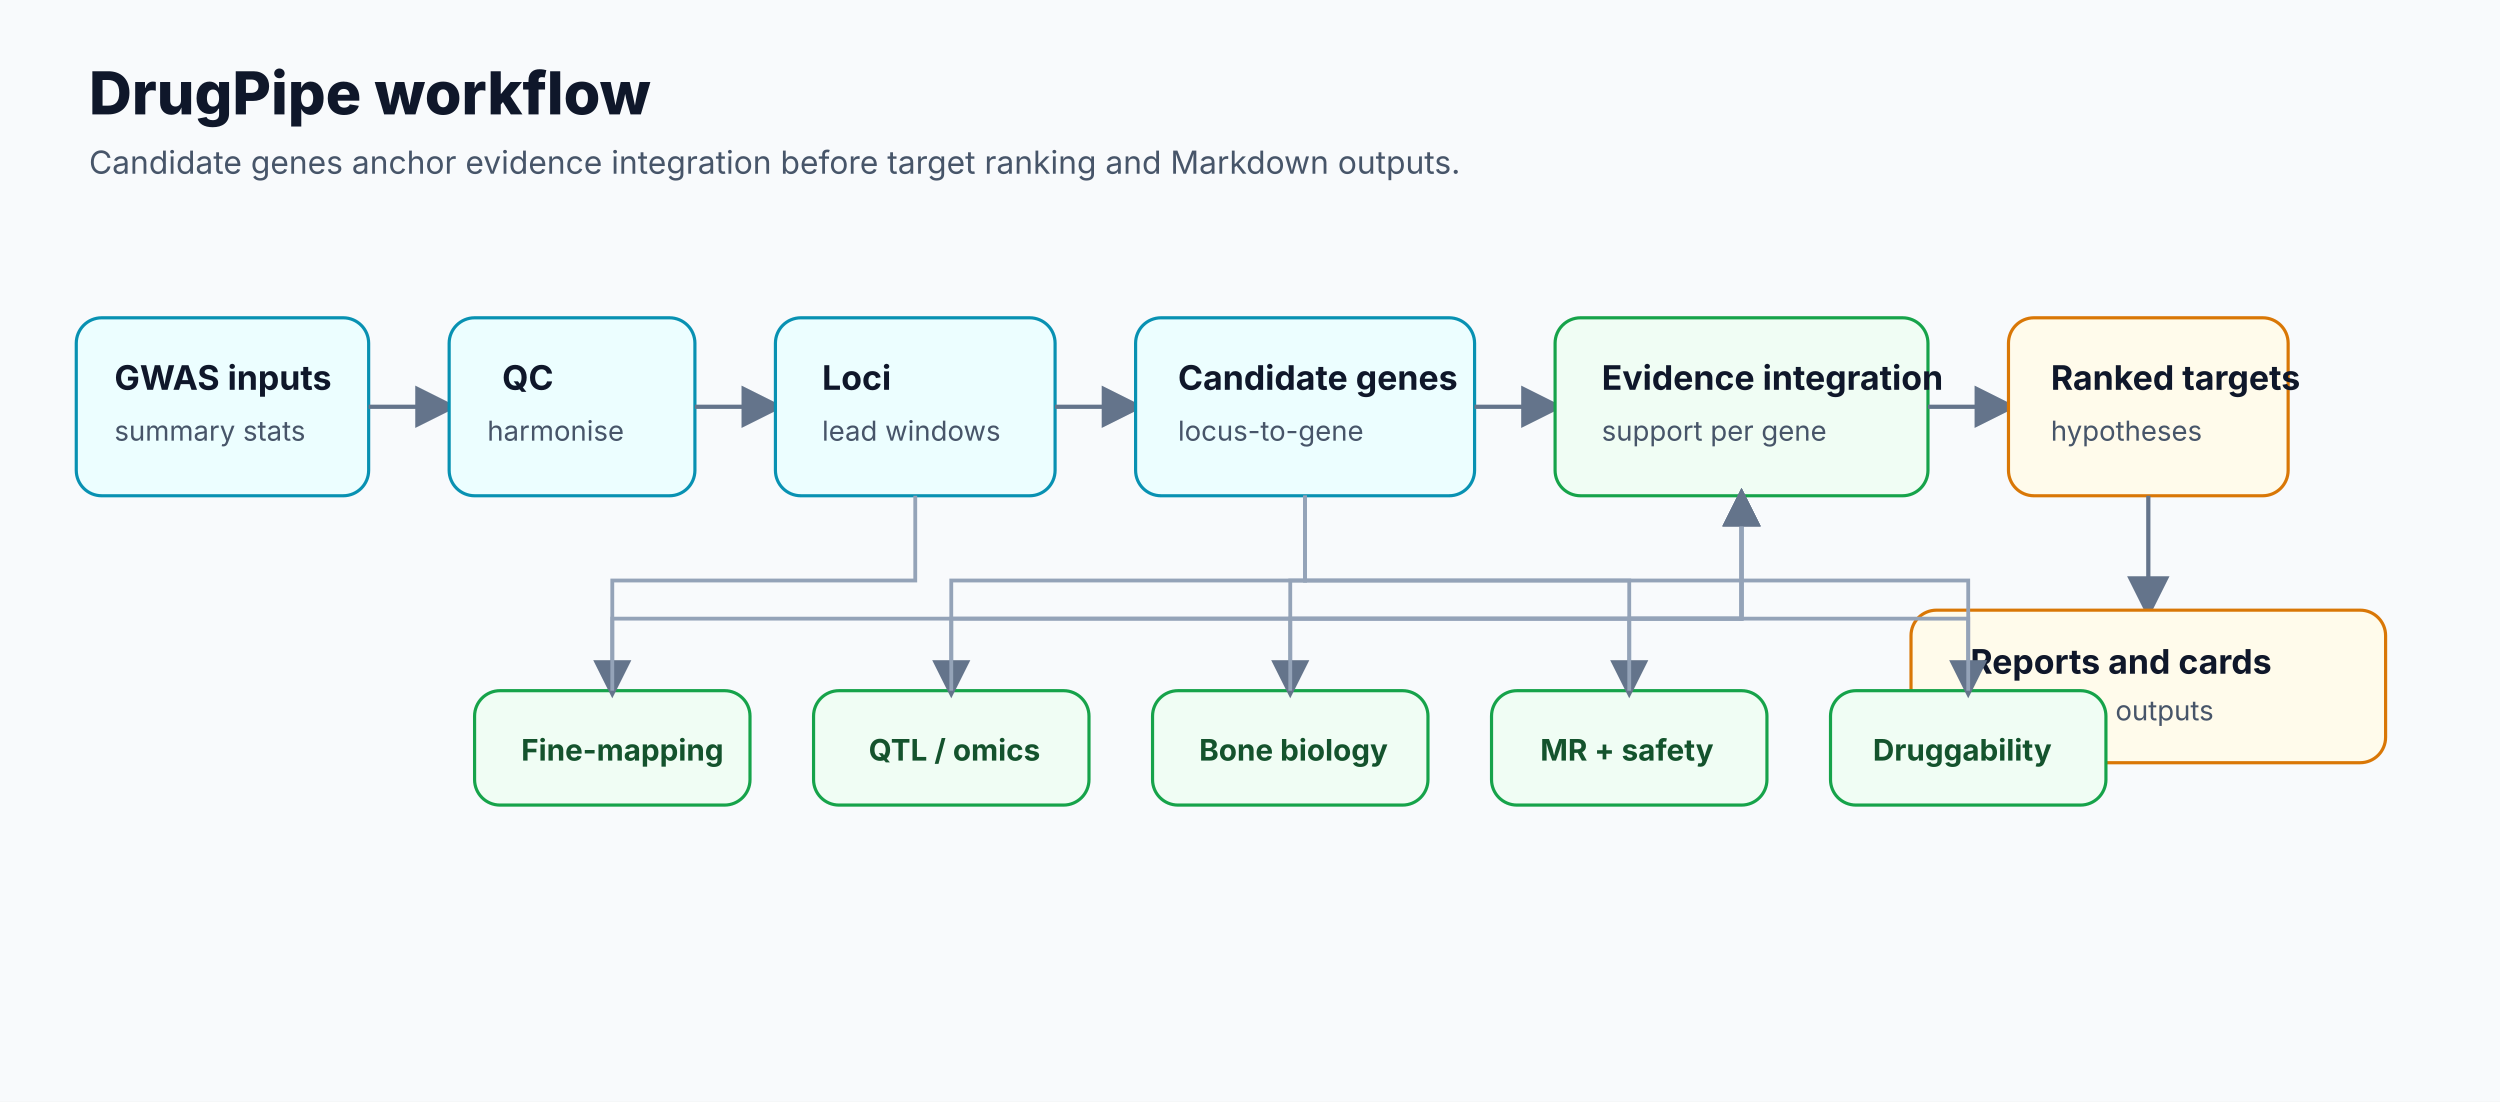
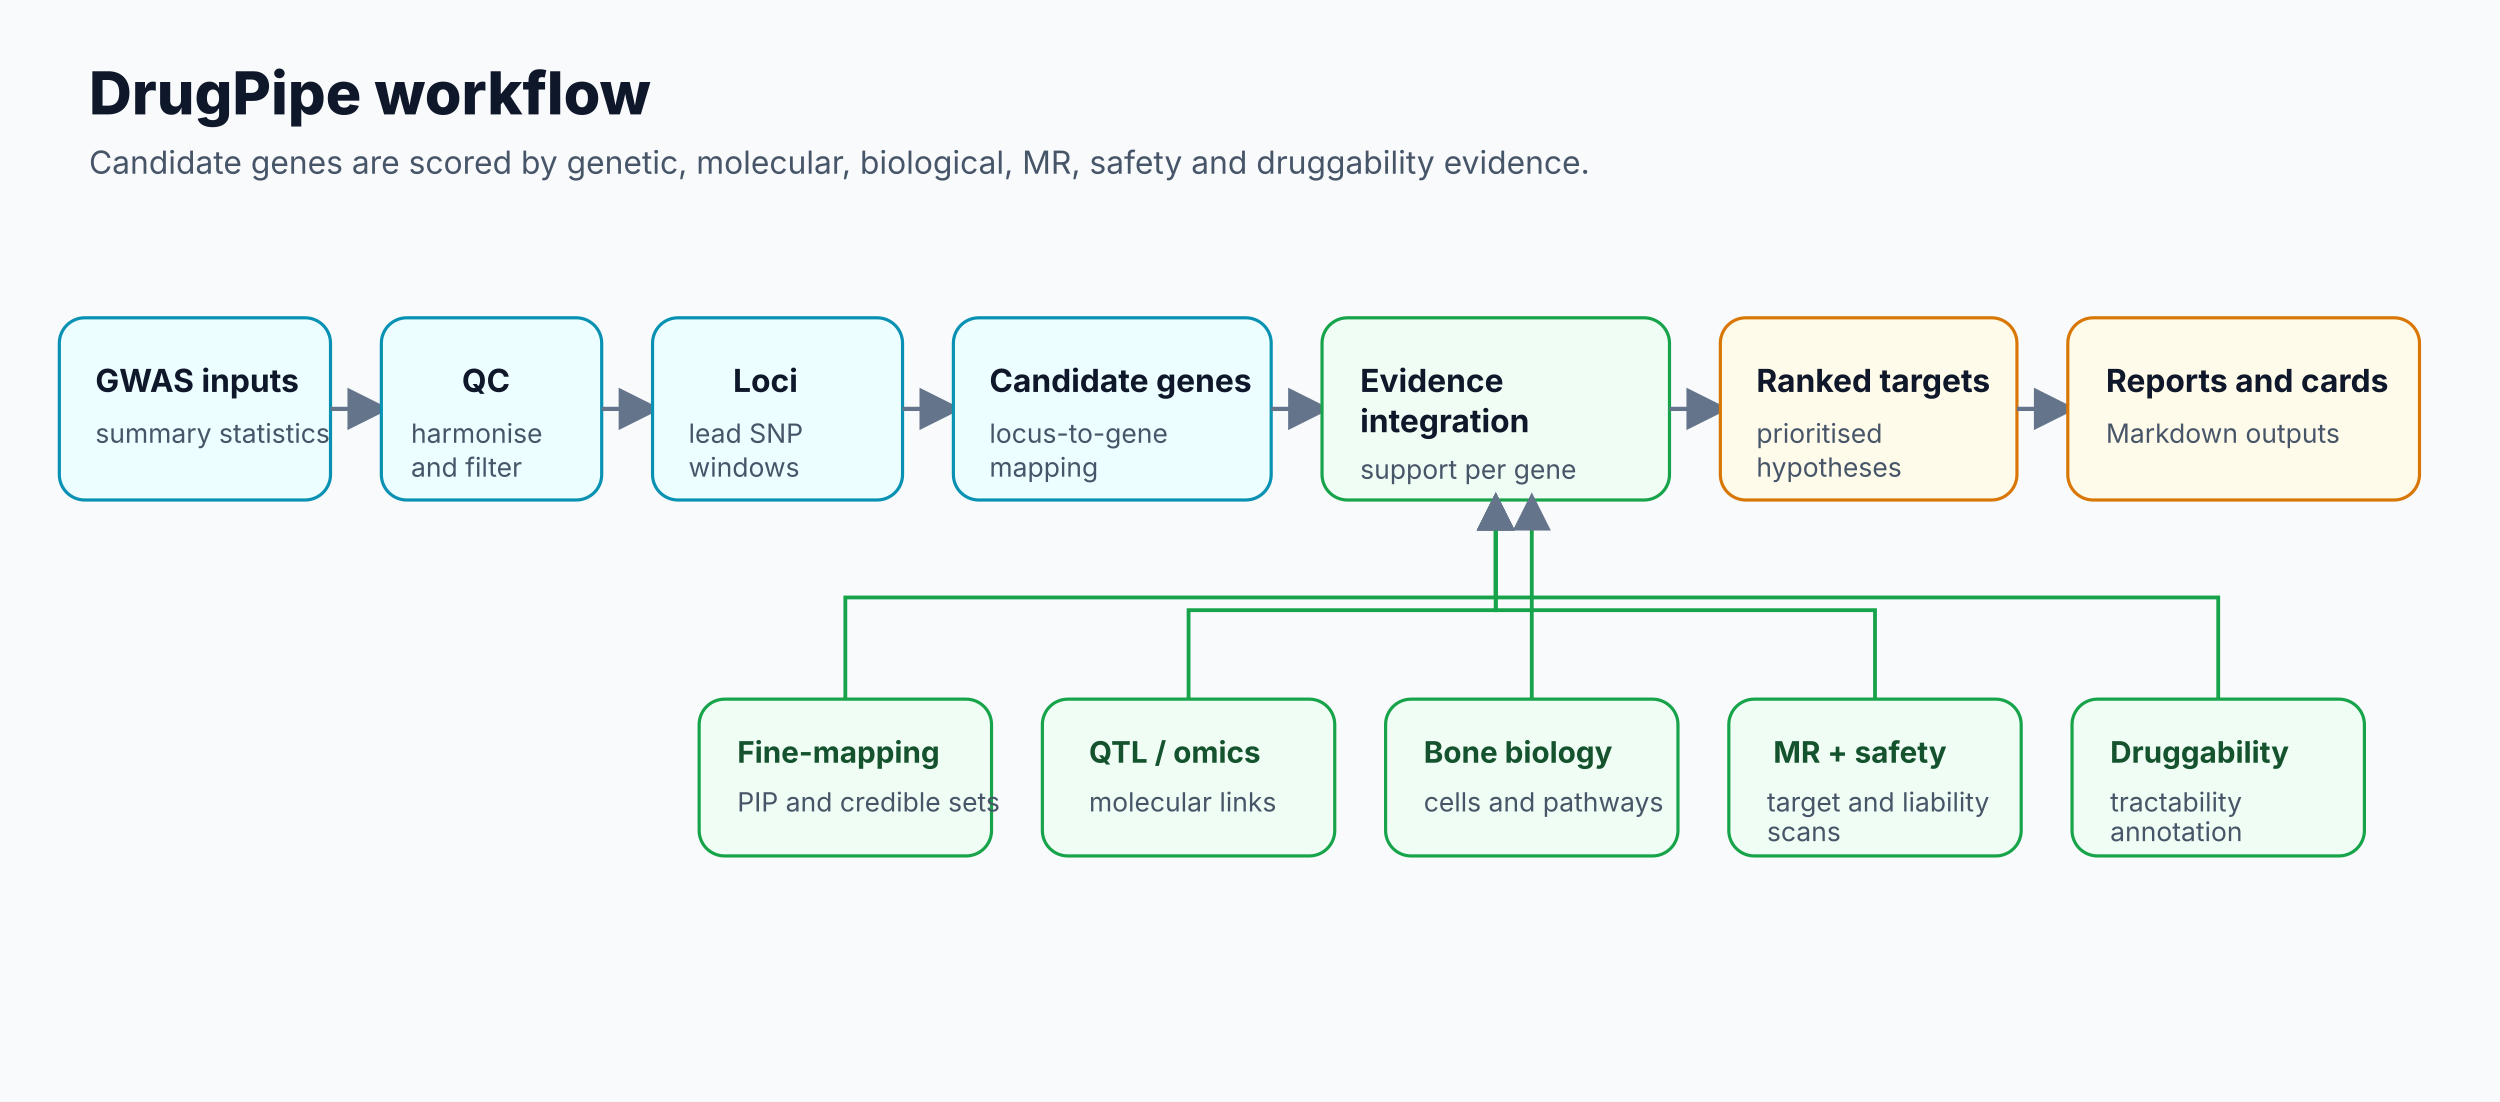
<svg xmlns="http://www.w3.org/2000/svg" width="1180" height="520" viewBox="0 0 1180 520" role="img" aria-labelledby="title desc">
  <defs>
    <marker id="arrow" markerWidth="10" markerHeight="10" refX="8" refY="5" orient="auto">
      <path d="M0 0 L10 5 L0 10 Z" fill="#64748b" />
    </marker>
    <style>
      .box { fill: #ffffff; stroke: #cbd5e1; stroke-width: 1.5; }
      .primary { fill: #ecfeff; stroke: #0891b2; }
      .evidence { fill: #f0fdf4; stroke: #16a34a; }
      .output { fill: #fffbeb; stroke: #d97706; }
-       .label { font: 700 16px Inter, Arial, sans-serif; fill: #0f172a; }
-       .sub { font: 13px Inter, Arial, sans-serif; fill: #475569; }
-       .chip { font: 700 14px Inter, Arial, sans-serif; fill: #14532d; }
+       .label { font: 700 15px Inter, Arial, sans-serif; fill: #0f172a; }
+       .sub { font: 12.5px Inter, Arial, sans-serif; fill: #475569; }
+       .evidence-label { font: 700 14px Inter, Arial, sans-serif; fill: #14532d; }
      .line { stroke: #64748b; stroke-width: 2; fill: none; marker-end: url(#arrow); }
-       .softline { stroke: #94a3b8; stroke-width: 1.8; fill: none; marker-end: url(#arrow); }
+       .up { stroke: #16a34a; stroke-width: 1.8; fill: none; marker-end: url(#arrow); }
    </style>
  </defs>
  <rect width="1180" height="520" fill="#f8fafc" />
  <text x="42" y="54" font-family="Inter, Arial, sans-serif" font-size="28" font-weight="800" fill="#0f172a">DrugPipe workflow</text>
-   <text x="42" y="82" font-family="Inter, Arial, sans-serif" font-size="15" fill="#475569">Candidate genes anchor evidence integration before target ranking and Markdown outputs.</text>
-   <g transform="translate(36 150)">
-     <rect class="box primary" x="0" y="0" width="138" height="84" rx="12" />
-     <text class="label" x="18" y="34">GWAS inputs</text>
-     <text class="sub" x="18" y="58">summary stats</text>
+   <text x="42" y="82" font-family="Inter, Arial, sans-serif" font-size="15" fill="#475569">Candidate genes are scored by genetic, molecular, biological, MR, safety and druggability evidence.</text>
+   <g transform="translate(28 150)">
+     <rect class="box primary" x="0" y="0" width="128" height="86" rx="12" />
+     <text class="label" x="17" y="35">GWAS inputs</text>
+     <text class="sub" x="17" y="59">summary statistics</text>
  </g>
-   <path class="line" d="M174 192 H212" />
-   <g transform="translate(212 150)">
-     <rect class="box primary" x="0" y="0" width="116" height="84" rx="12" />
-     <text class="label" x="25" y="34">QC</text>
-     <text class="sub" x="18" y="58">harmonise</text>
+   <path class="line" d="M156 193 H180" />
+   <g transform="translate(180 150)">
+     <rect class="box primary" x="0" y="0" width="104" height="86" rx="12" />
+     <text class="label" x="38" y="35">QC</text>
+     <text class="sub" x="14" y="59">harmonise</text>
+     <text class="sub" x="14" y="75">and filter</text>
  </g>
-   <path class="line" d="M328 192 H366" />
-   <g transform="translate(366 150)">
-     <rect class="box primary" x="0" y="0" width="132" height="84" rx="12" />
-     <text class="label" x="22" y="34">Loci</text>
-     <text class="sub" x="22" y="58">lead windows</text>
+   <path class="line" d="M284 193 H308" />
+   <g transform="translate(308 150)">
+     <rect class="box primary" x="0" y="0" width="118" height="86" rx="12" />
+     <text class="label" x="38" y="35">Loci</text>
+     <text class="sub" x="17" y="59">lead SNP</text>
+     <text class="sub" x="17" y="75">windows</text>
  </g>
-   <path class="line" d="M498 192 H536" />
-   <g transform="translate(536 150)">
-     <rect class="box primary" x="0" y="0" width="160" height="84" rx="12" />
-     <text class="label" x="20" y="34">Candidate genes</text>
-     <text class="sub" x="20" y="58">locus-to-gene</text>
+   <path class="line" d="M426 193 H450" />
+   <g transform="translate(450 150)">
+     <rect class="box primary" x="0" y="0" width="150" height="86" rx="12" />
+     <text class="label" x="17" y="35">Candidate genes</text>
+     <text class="sub" x="17" y="59">locus-to-gene</text>
+     <text class="sub" x="17" y="75">mapping</text>
  </g>
-   <path class="line" d="M696 192 H734" />
-   <g transform="translate(734 150)">
-     <rect class="box evidence" x="0" y="0" width="176" height="84" rx="12" />
-     <text class="label" x="22" y="34">Evidence integration</text>
-     <text class="sub" x="22" y="58">support per gene</text>
+   <path class="line" d="M600 193 H624" />
+   <g transform="translate(624 150)">
+     <rect class="box evidence" x="0" y="0" width="164" height="86" rx="12" />
+     <text class="label" x="18" y="35">Evidence</text>
+     <text class="label" x="18" y="54">integration</text>
+     <text class="sub" x="18" y="76">support per gene</text>
  </g>
-   <path class="line" d="M910 192 H948" />
-   <g transform="translate(948 150)">
-     <rect class="box output" x="0" y="0" width="132" height="84" rx="12" />
-     <text class="label" x="20" y="34">Ranked targets</text>
-     <text class="sub" x="20" y="58">hypotheses</text>
+   <path class="line" d="M788 193 H812" />
+   <g transform="translate(812 150)">
+     <rect class="box output" x="0" y="0" width="140" height="86" rx="12" />
+     <text class="label" x="17" y="35">Ranked targets</text>
+     <text class="sub" x="17" y="59">prioritised</text>
+     <text class="sub" x="17" y="75">hypotheses</text>
  </g>
-   <path class="line" d="M1014 234 V288" />
-   <g transform="translate(902 288)">
-     <rect class="box output" x="0" y="0" width="224" height="72" rx="12" />
-     <text class="label" x="28" y="30">Reports and cards</text>
-     <text class="sub" x="28" y="52">Markdown outputs</text>
+   <path class="line" d="M952 193 H976" />
+   <g transform="translate(976 150)">
+     <rect class="box output" x="0" y="0" width="166" height="86" rx="12" />
+     <text class="label" x="18" y="35">Reports and cards</text>
+     <text class="sub" x="18" y="59">Markdown outputs</text>
  </g>
-   <g transform="translate(224 326)">
-     <rect class="box evidence" x="0" y="0" width="130" height="54" rx="12" />
-     <text class="chip" x="22" y="33">Fine-mapping</text>
+   <g transform="translate(330 330)">
+     <rect class="box evidence" x="0" y="0" width="138" height="74" rx="12" />
+     <text class="evidence-label" x="18" y="30">Fine-mapping</text>
+     <text class="sub" x="18" y="53">PIP and credible sets</text>
  </g>
-   <g transform="translate(384 326)">
-     <rect class="box evidence" x="0" y="0" width="130" height="54" rx="12" />
-     <text class="chip" x="26" y="33">QTL / omics</text>
+   <g transform="translate(492 330)">
+     <rect class="box evidence" x="0" y="0" width="138" height="74" rx="12" />
+     <text class="evidence-label" x="22" y="30">QTL / omics</text>
+     <text class="sub" x="22" y="53">molecular links</text>
  </g>
-   <g transform="translate(544 326)">
-     <rect class="box evidence" x="0" y="0" width="130" height="54" rx="12" />
-     <text class="chip" x="22" y="33">Bone biology</text>
+   <g transform="translate(654 330)">
+     <rect class="box evidence" x="0" y="0" width="138" height="74" rx="12" />
+     <text class="evidence-label" x="18" y="30">Bone biology</text>
+     <text class="sub" x="18" y="53">cells and pathways</text>
  </g>
-   <g transform="translate(704 326)">
-     <rect class="box evidence" x="0" y="0" width="130" height="54" rx="12" />
-     <text class="chip" x="23" y="33">MR + safety</text>
+   <g transform="translate(816 330)">
+     <rect class="box evidence" x="0" y="0" width="138" height="74" rx="12" />
+     <text class="evidence-label" x="21" y="30">MR + safety</text>
+     <text class="sub" x="18" y="53">target and liability</text>
+     <text class="sub" x="18" y="67">scans</text>
  </g>
-   <g transform="translate(864 326)">
-     <rect class="box evidence" x="0" y="0" width="130" height="54" rx="12" />
-     <text class="chip" x="20" y="33">Druggability</text>
+   <g transform="translate(978 330)">
+     <rect class="box evidence" x="0" y="0" width="138" height="74" rx="12" />
+     <text class="evidence-label" x="18" y="30">Druggability</text>
+     <text class="sub" x="18" y="53">tractability</text>
+     <text class="sub" x="18" y="67">annotation</text>
  </g>
-   <path class="softline" d="M432 234 V274 H289 V326" />
-   <path class="softline" d="M616 234 V274 H449 V326" />
-   <path class="softline" d="M616 234 V274 H609 V326" />
-   <path class="softline" d="M616 234 V274 H769 V326" />
-   <path class="softline" d="M616 234 V274 H929 V326" />
-   <path class="softline" d="M289 326 V292 H822 V234" />
-   <path class="softline" d="M449 326 V292 H822 V234" />
-   <path class="softline" d="M609 326 V292 H822 V234" />
-   <path class="softline" d="M769 326 V292 H822 V234" />
-   <path class="softline" d="M929 326 V292 H822 V234" />
+   <path class="up" d="M399 330 V282 H706 V236" />
+   <path class="up" d="M561 330 V288 H706 V236" />
+   <path class="up" d="M723 330 V236" />
+   <path class="up" d="M885 330 V288 H706 V236" />
+   <path class="up" d="M1047 330 V282 H706 V236" />
</svg>
